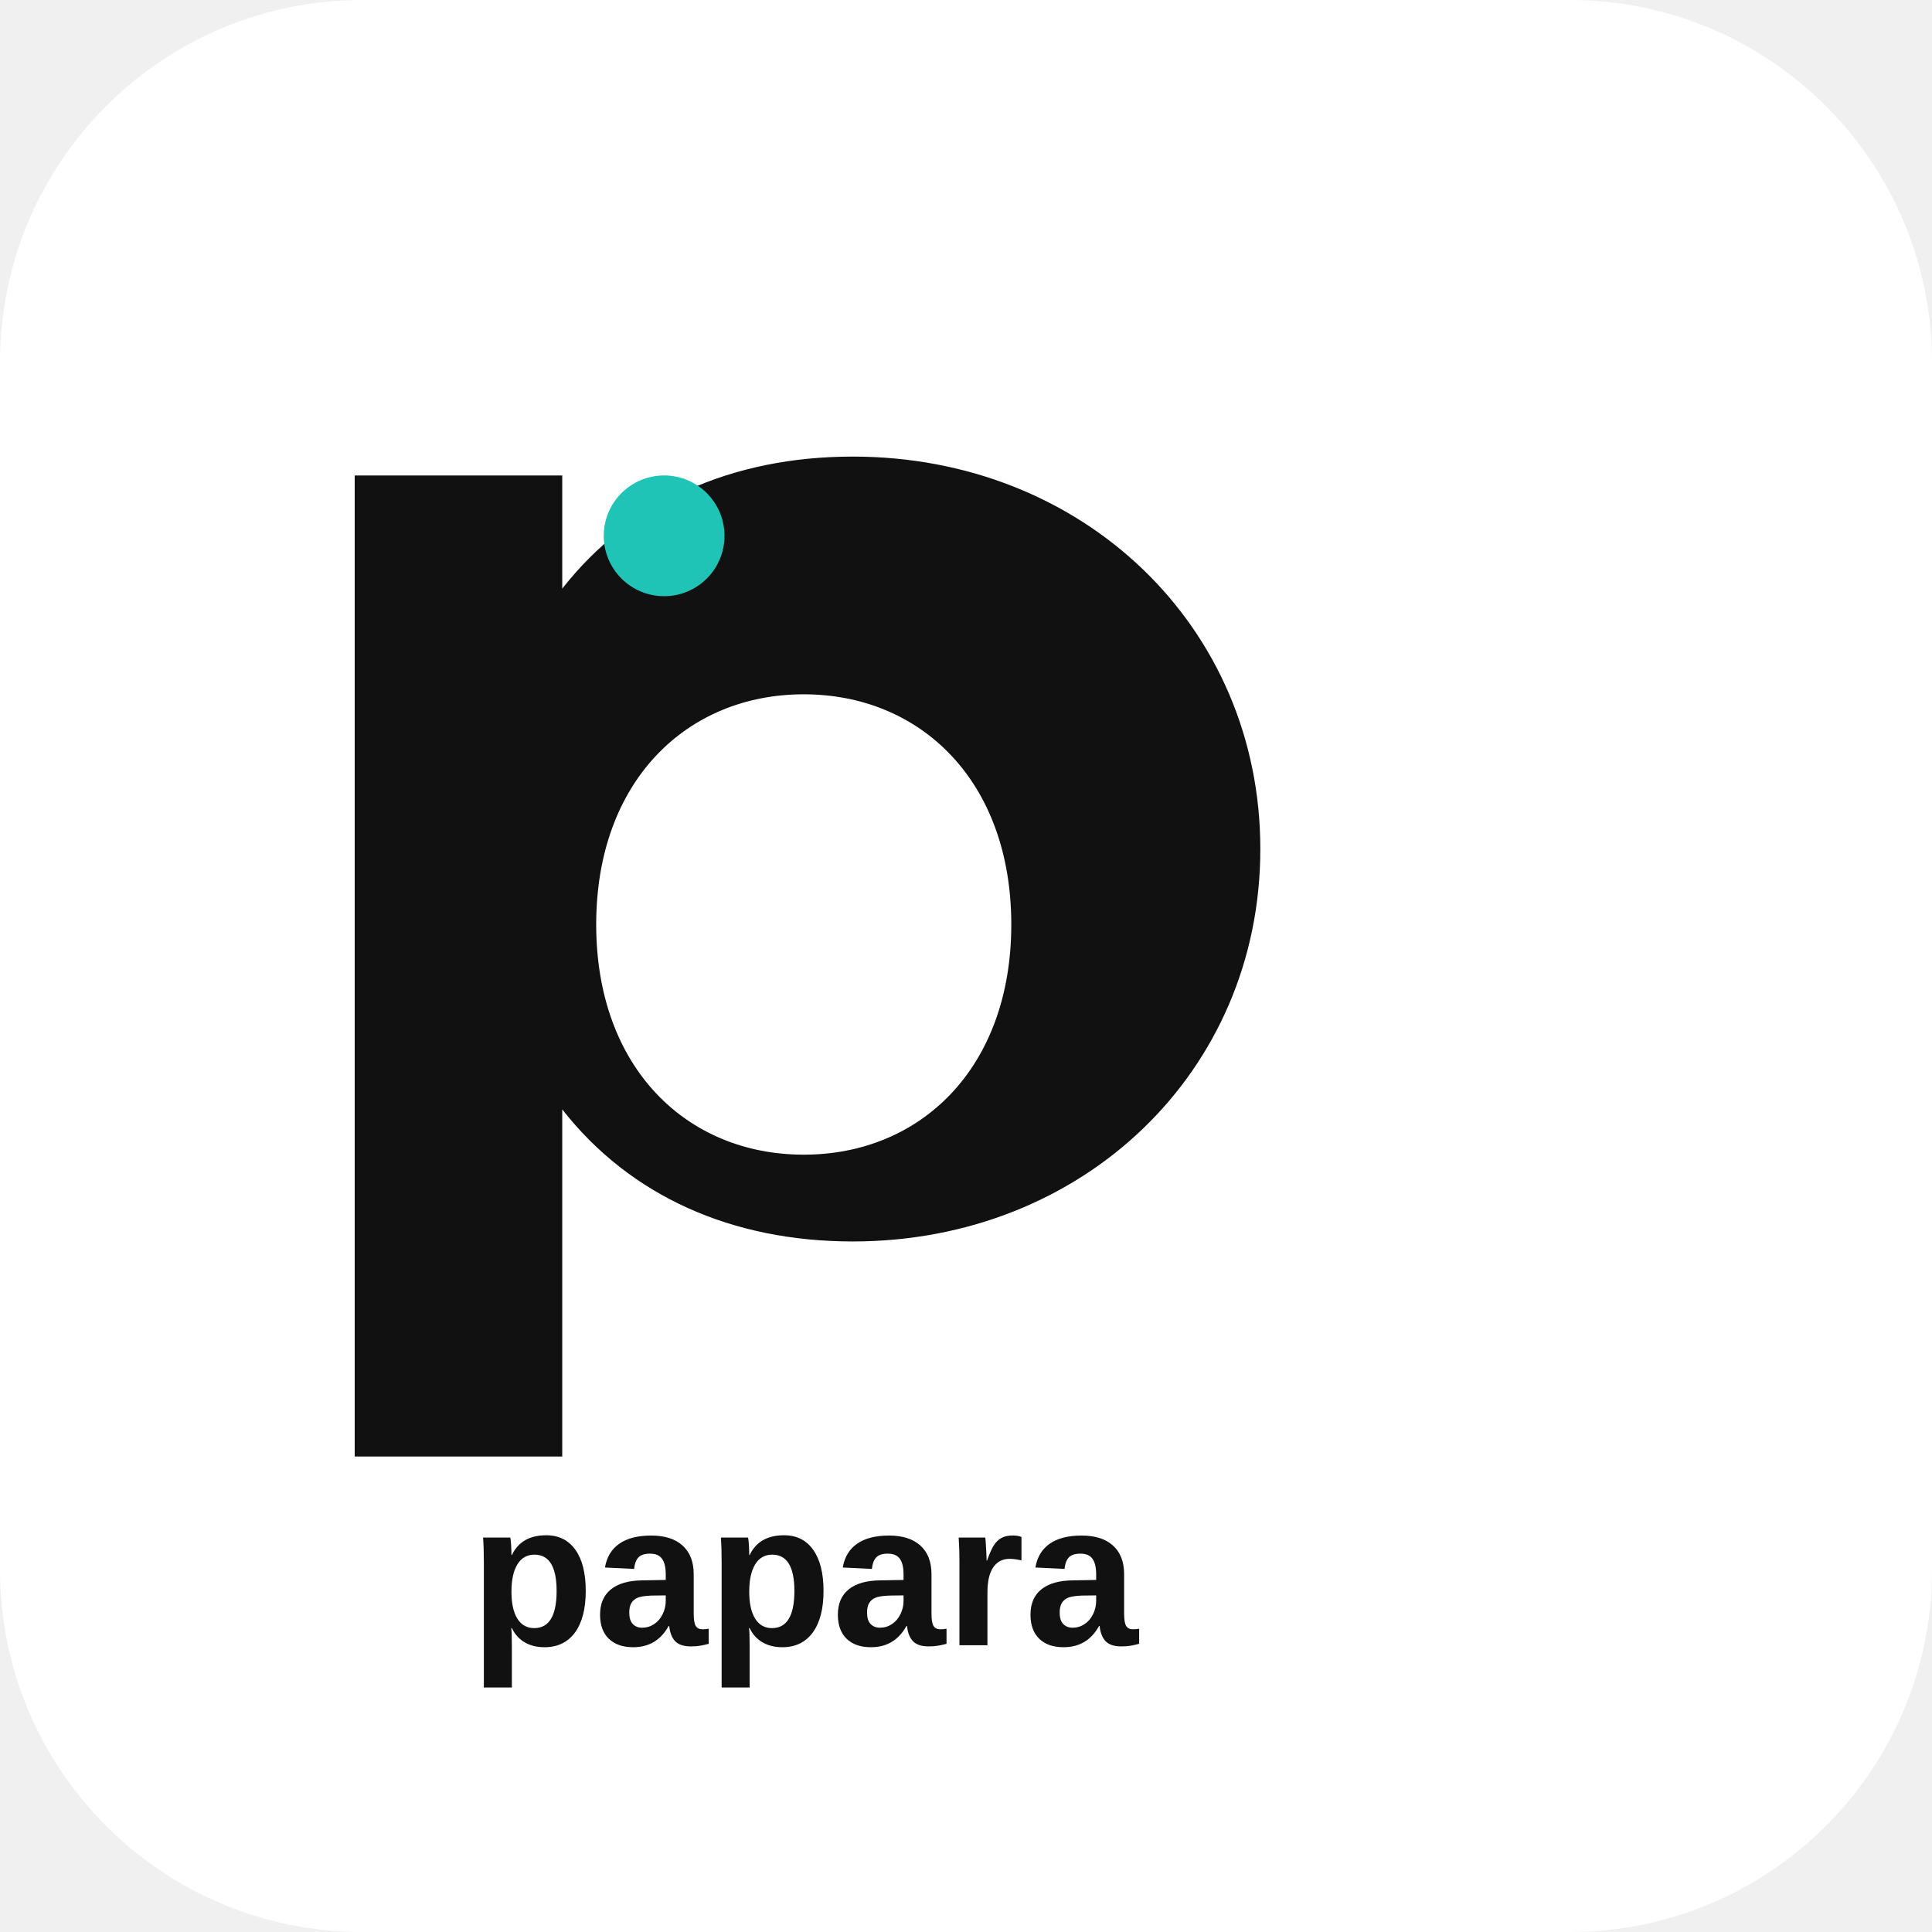
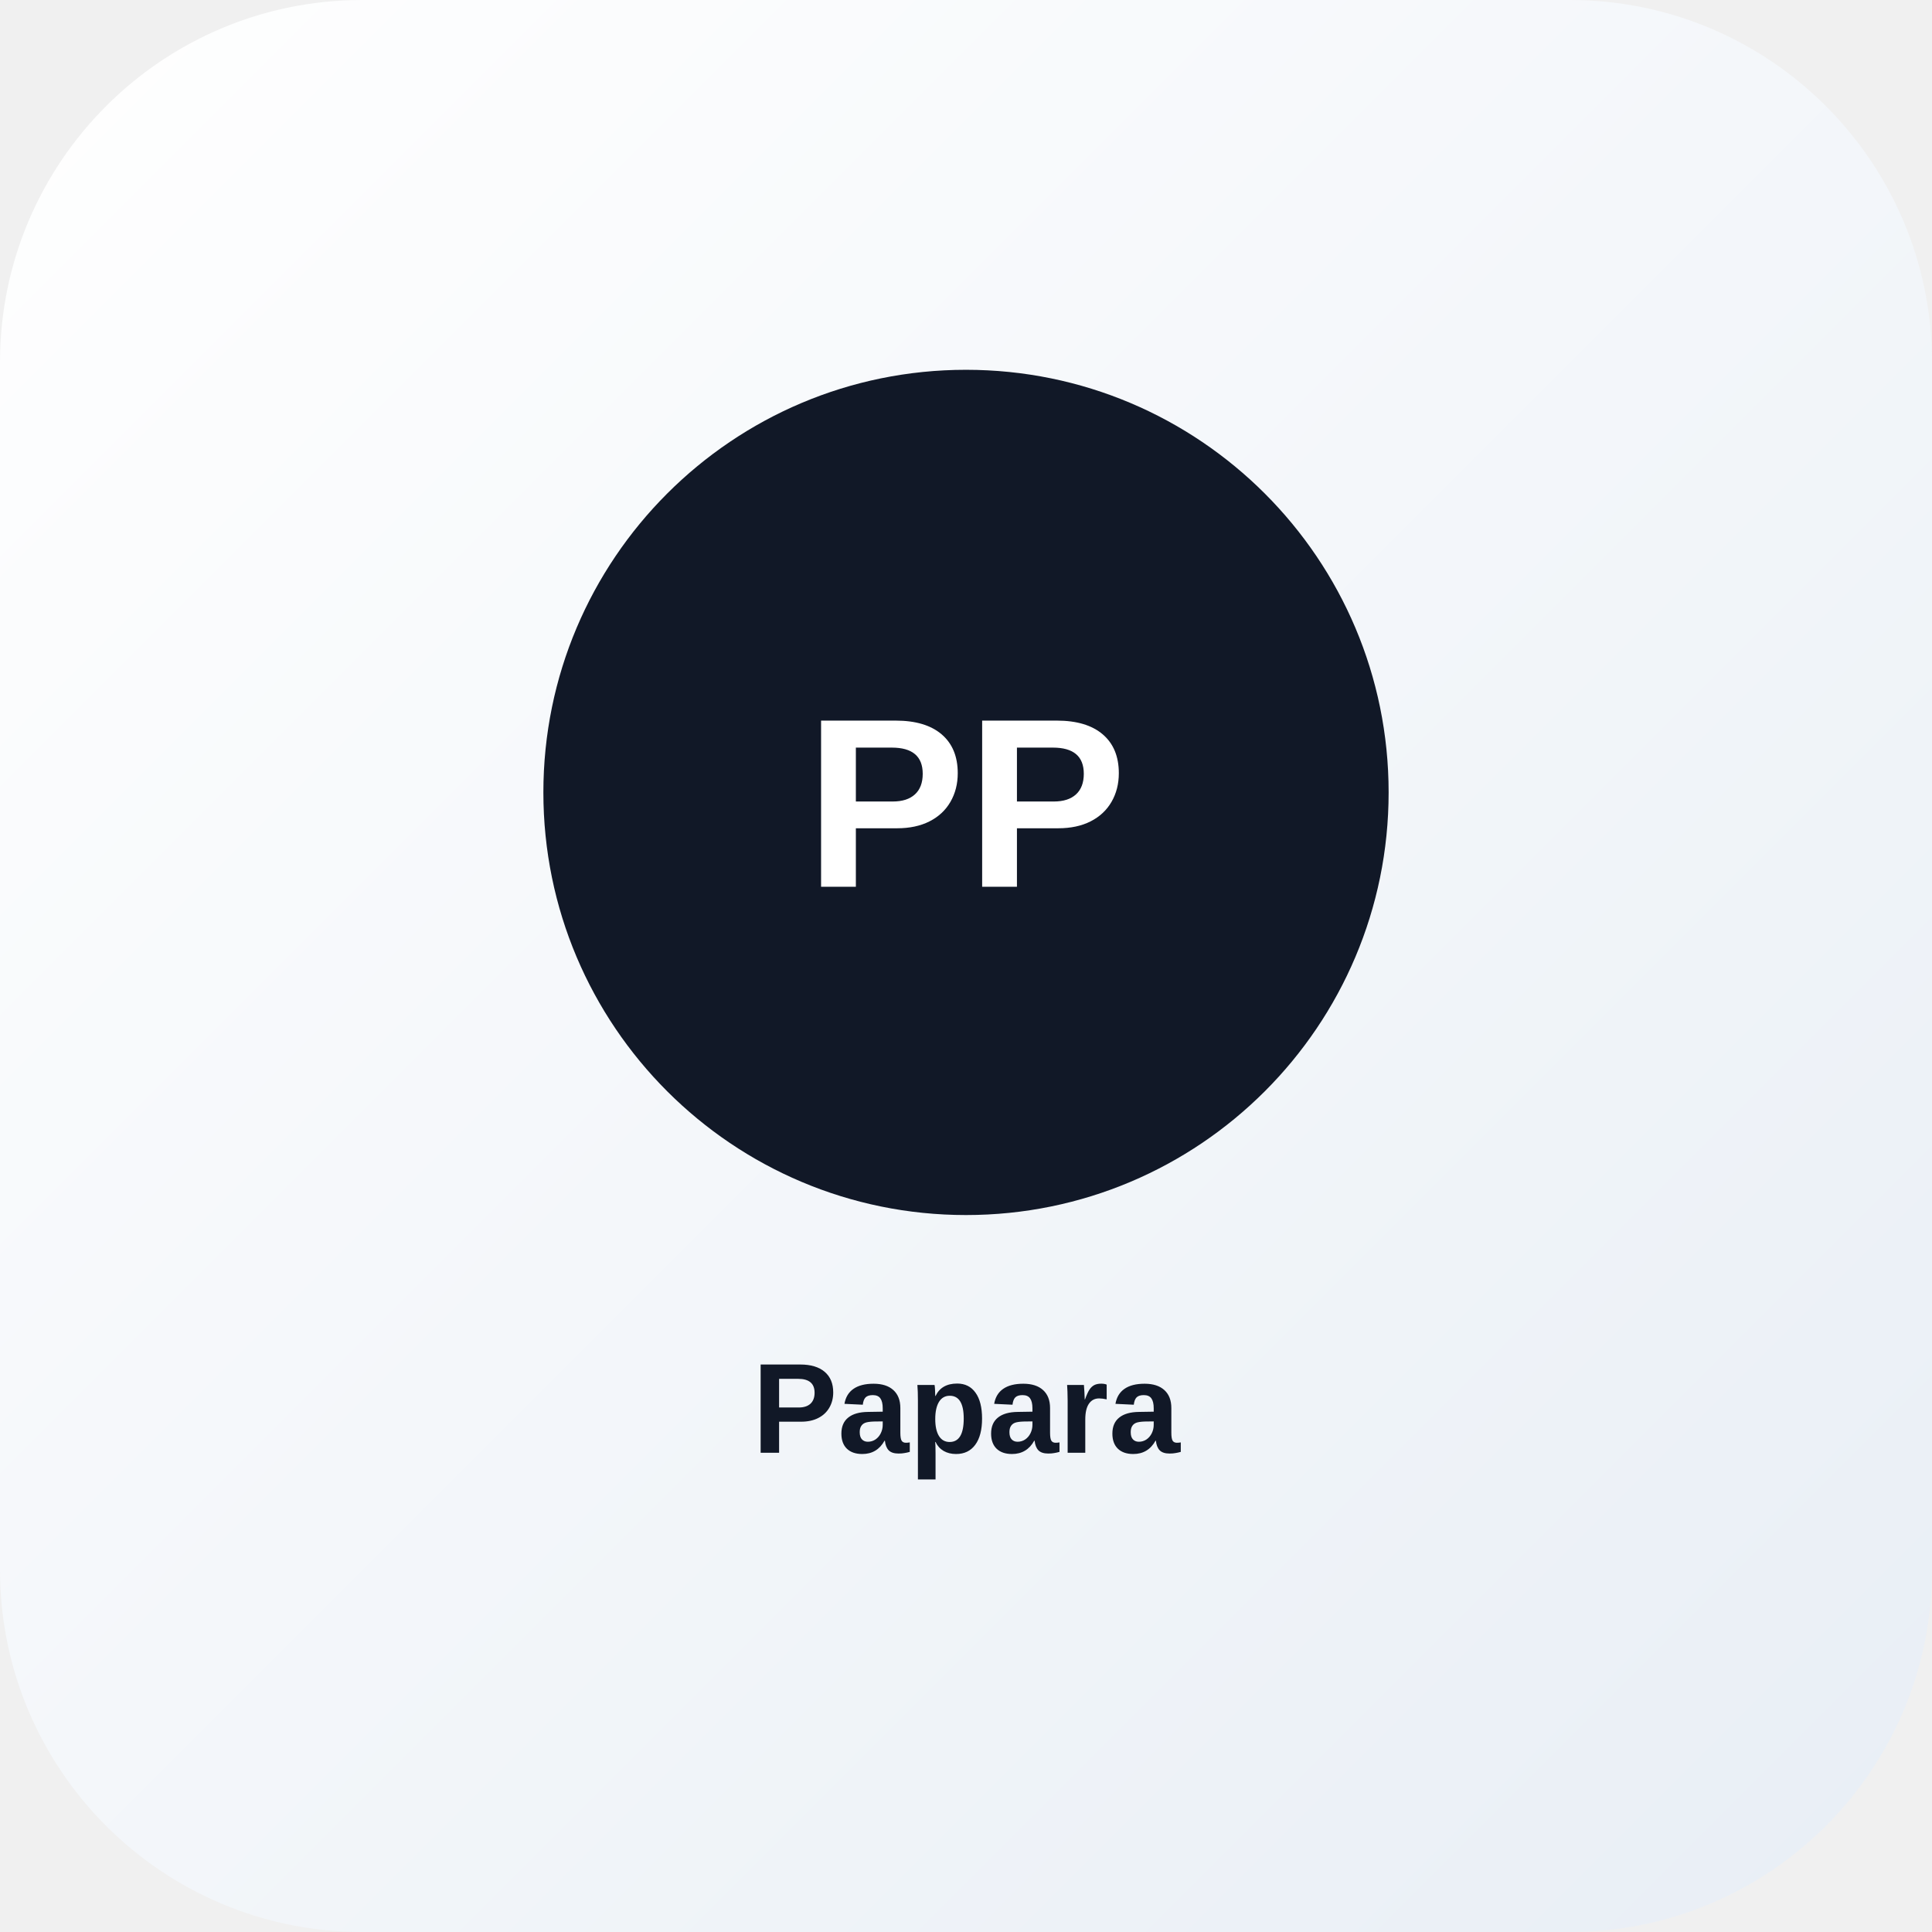
- <svg xmlns="http://www.w3.org/2000/svg" viewBox="0 0 512 512" role="img" aria-label="Papara">
-   <rect width="512" height="512" rx="96" fill="#fff" />
-   <g transform="translate(94 126)">
-     <path d="M0 0h55v30c18-23 45-35 77-35 61 0 108 45 108 104s-47 104-108 104c-32 0-59-12-77-35v92H0V0zm119 58c-31 0-55 23-55 61s24 61 55 61 55-23 55-61-24-61-55-61z" fill="#111" />
-     <circle cx="82" cy="16" r="16" fill="#20c4b6" />
-     <text x="119" y="310" text-anchor="middle" font-family="Arial,sans-serif" font-size="54" font-weight="700" fill="#111">papara</text>
-   </g>
+ <svg xmlns="http://www.w3.org/2000/svg" viewBox="0 0 512 512">
+   <defs>
+     <linearGradient id="g" x1="0" y1="0" x2="1" y2="1">
+       <stop offset="0" stop-color="#ffffff" />
+       <stop offset="1" stop-color="#e8eef5" />
+     </linearGradient>
+   </defs>
+   <rect width="512" height="512" rx="96" fill="url(#g)" />
+   <circle cx="256" cy="210" r="112" fill="#111827" />
+   <text x="256" y="235" text-anchor="middle" font-family="Arial, sans-serif" font-size="64" font-weight="700" fill="#fff">PP</text>
+   <text x="256" y="385" text-anchor="middle" font-family="Arial, sans-serif" font-size="34" font-weight="700" fill="#111827">Papara</text>
</svg>
